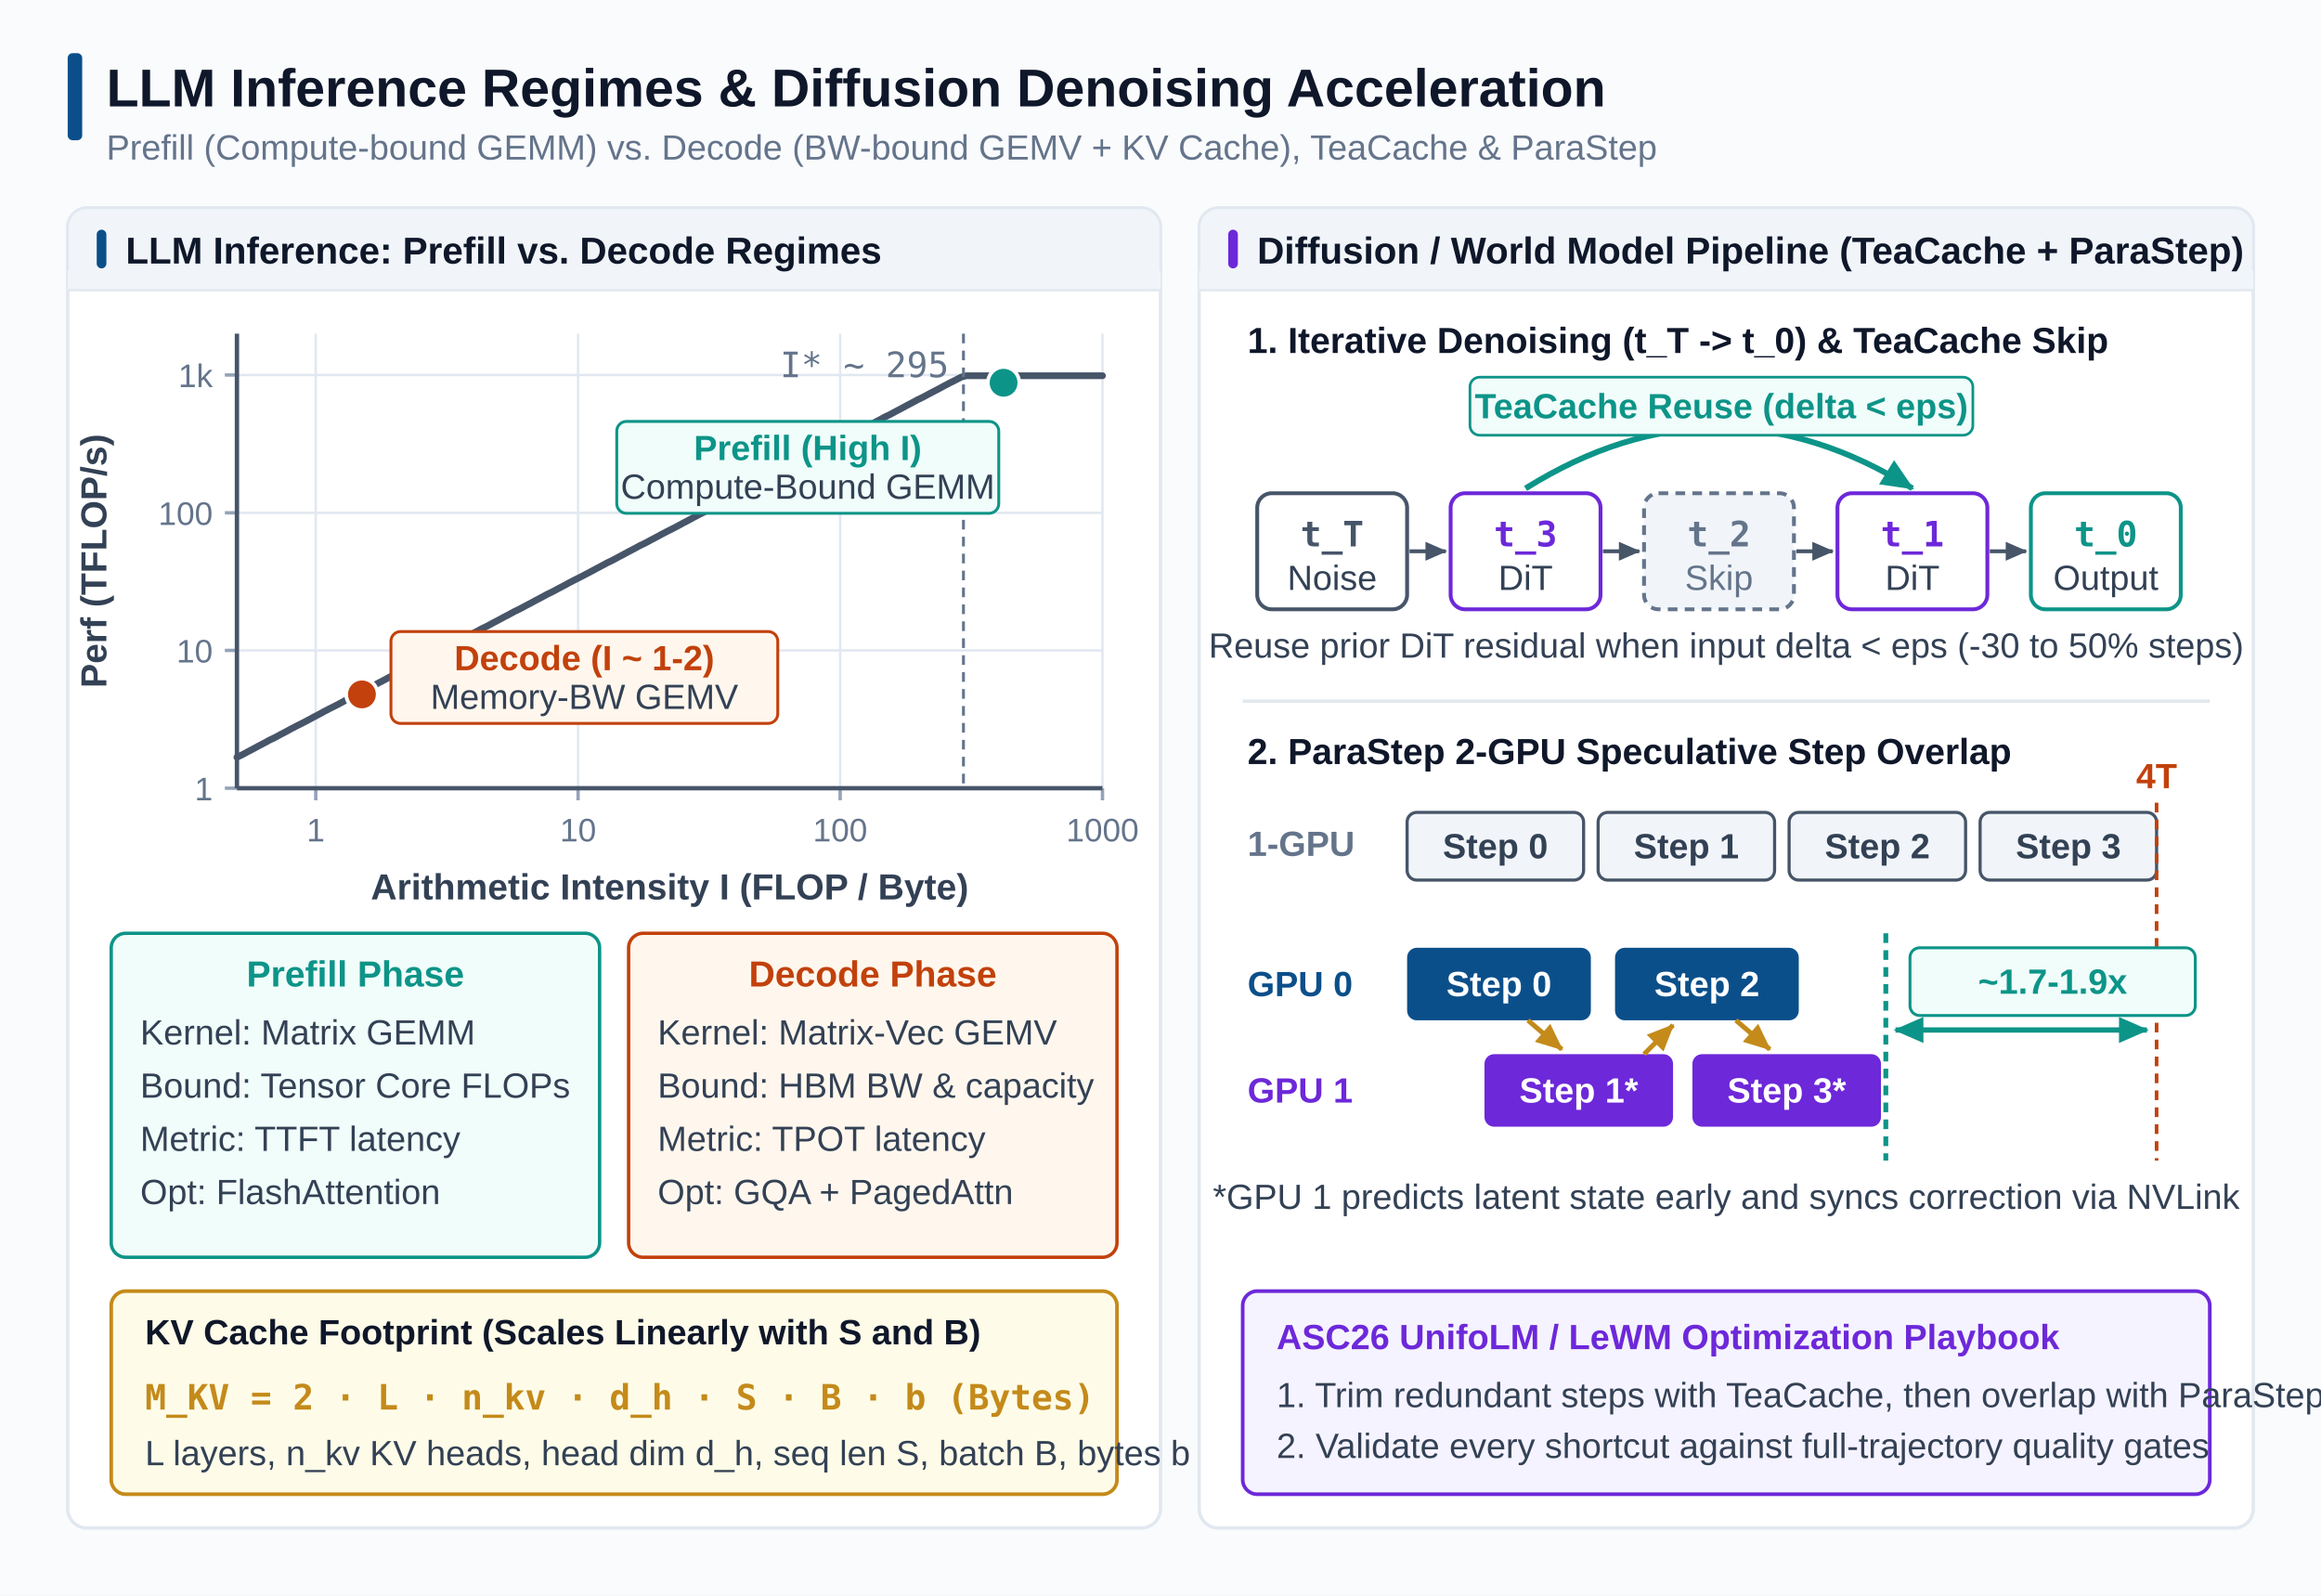
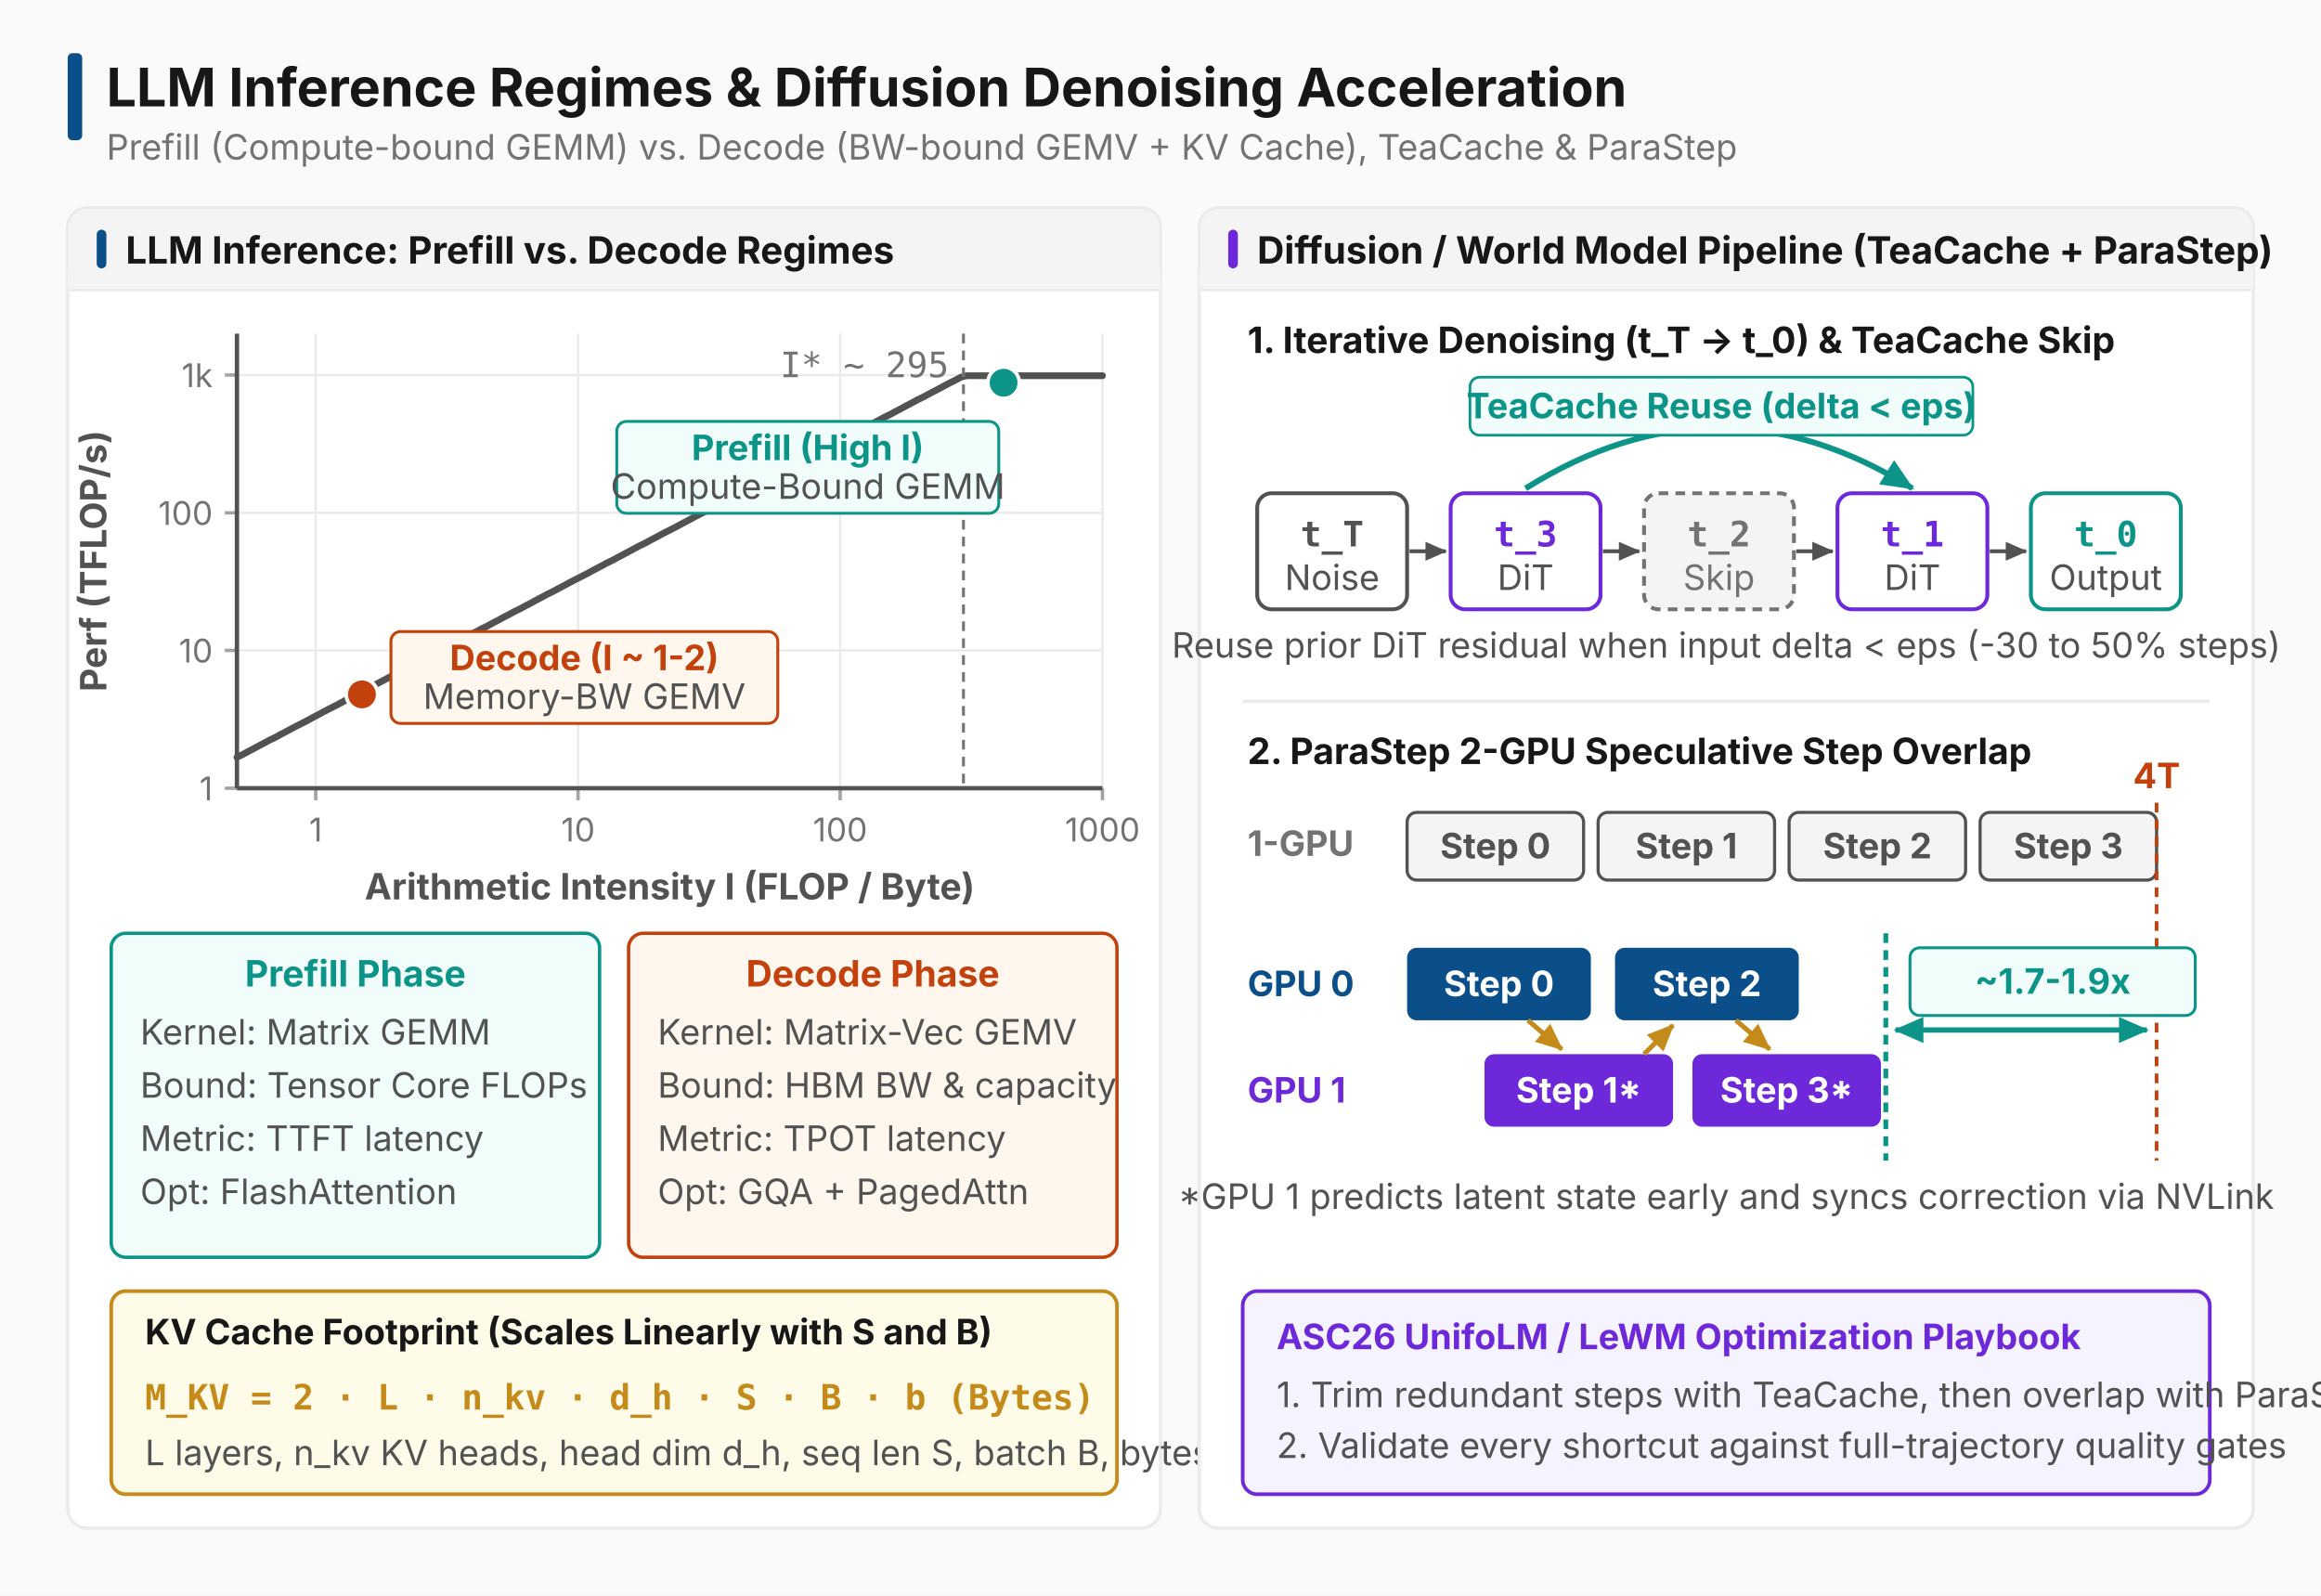
<svg xmlns="http://www.w3.org/2000/svg" width="960" height="660" viewBox="0 0 960 660">
  <defs>
    <marker id="arr" viewBox="0 0 10 10" refX="8.5" refY="5" markerWidth="7" markerHeight="7" orient="auto-start-reverse">
-       <path d="M 1 1.5 L 9 5 L 1 8.5 z" fill="#475569" />
+       <path d="M 1 1.5 L 9 5 L 1 8.5 z" fill="#525252" />
    </marker>
    <marker id="arr_blue" viewBox="0 0 10 10" refX="8.5" refY="5" markerWidth="7" markerHeight="7" orient="auto-start-reverse">
      <path d="M 1 1.5 L 9 5 L 1 8.5 z" fill="#0B4F8A" />
    </marker>
    <marker id="arr_teal" viewBox="0 0 10 10" refX="8.5" refY="5" markerWidth="7" markerHeight="7" orient="auto-start-reverse">
      <path d="M 1 1.5 L 9 5 L 1 8.5 z" fill="#0D9488" />
    </marker>
    <marker id="arr_coral" viewBox="0 0 10 10" refX="8.5" refY="5" markerWidth="7" markerHeight="7" orient="auto-start-reverse">
      <path d="M 1 1.5 L 9 5 L 1 8.5 z" fill="#C2410C" />
    </marker>
    <marker id="arr_gold" viewBox="0 0 10 10" refX="8.5" refY="5" markerWidth="7" markerHeight="7" orient="auto-start-reverse">
      <path d="M 1 1.5 L 9 5 L 1 8.5 z" fill="#C48A1A" />
    </marker>
    <marker id="arr_violet" viewBox="0 0 10 10" refX="8.5" refY="5" markerWidth="7" markerHeight="7" orient="auto-start-reverse">
      <path d="M 1 1.5 L 9 5 L 1 8.5 z" fill="#6D28D9" />
    </marker>
    <marker id="arr_muted" viewBox="0 0 10 10" refX="8.5" refY="5" markerWidth="7" markerHeight="7" orient="auto-start-reverse">
-       <path d="M 1 1.5 L 9 5 L 1 8.5 z" fill="#64748B" />
+       <path d="M 1 1.5 L 9 5 L 1 8.5 z" fill="#737373" />
    </marker>
  </defs>
-   <rect width="960" height="660" fill="#FAFBFD" />
+   <rect width="960" height="660" fill="#FAFAFA" />
  <rect x="28.0" y="22.0" width="6.0" height="36.0" rx="2.0" fill="#0B4F8A" stroke="none" stroke-width="1.5" />
-   <text x="44.0" y="44.0" font-family="Helvetica Neue, Arial, sans-serif" font-size="22" font-weight="bold" fill="#0F172A" text-anchor="start">LLM Inference Regimes &amp; Diffusion Denoising Acceleration</text>
-   <text x="44.0" y="66.0" font-family="Helvetica Neue, Arial, sans-serif" font-size="14.5" font-weight="normal" fill="#64748B" text-anchor="start">Prefill (Compute-bound GEMM) vs. Decode (BW-bound GEMV + KV Cache), TeaCache &amp; ParaStep</text>
-   <rect x="28.0" y="86.0" width="452.0" height="546.0" rx="8.0" fill="#FFFFFF" stroke="#E2E8F0" stroke-width="1.4" />
-   <rect x="28.0" y="86.0" width="452.0" height="34.0" rx="8.0" fill="#F1F5F9" stroke="#E2E8F0" stroke-width="1.0" />
-   <rect x="28.0" y="112.0" width="452.0" height="8.0" rx="0.0" fill="#F1F5F9" stroke="none" stroke-width="1.5" />
-   <line x1="28.0" y1="120.0" x2="480.0" y2="120.0" stroke="#E2E8F0" stroke-width="1.0" />
+   <text x="44.0" y="44.0" font-family="Inter, Helvetica Neue, Arial, sans-serif" font-size="22" font-weight="bold" fill="#171717" text-anchor="start">LLM Inference Regimes &amp; Diffusion Denoising Acceleration</text>
+   <text x="44.0" y="66.0" font-family="Inter, Helvetica Neue, Arial, sans-serif" font-size="14.5" font-weight="normal" fill="#737373" text-anchor="start">Prefill (Compute-bound GEMM) vs. Decode (BW-bound GEMV + KV Cache), TeaCache &amp; ParaStep</text>
+   <rect x="28.0" y="86.0" width="452.0" height="546.0" rx="8.0" fill="#FFFFFF" stroke="#EBEBEB" stroke-width="1.4" />
+   <rect x="28.0" y="86.0" width="452.0" height="34.0" rx="8.0" fill="#F4F4F5" stroke="#EBEBEB" stroke-width="1.0" />
+   <rect x="28.0" y="112.0" width="452.0" height="8.0" rx="0.0" fill="#F4F4F5" stroke="none" stroke-width="1.5" />
+   <line x1="28.0" y1="120.0" x2="480.0" y2="120.0" stroke="#EBEBEB" stroke-width="1.0" />
  <rect x="40.0" y="95.0" width="4.0" height="16.0" rx="2.0" fill="#0B4F8A" stroke="none" stroke-width="1.5" />
-   <text x="52.0" y="109.0" font-family="Helvetica Neue, Arial, sans-serif" font-size="15.5" font-weight="bold" fill="#0F172A" text-anchor="start">LLM Inference: Prefill vs. Decode Regimes</text>
+   <text x="52.0" y="109.0" font-family="Inter, Helvetica Neue, Arial, sans-serif" font-size="15.5" font-weight="bold" fill="#171717" text-anchor="start">LLM Inference: Prefill vs. Decode Regimes</text>
  <rect x="98.0" y="138.0" width="358.0" height="188.0" rx="0.0" fill="#FFFFFF" stroke="none" stroke-width="1.5" />
-   <line x1="130.6" y1="138.0" x2="130.6" y2="326.0" stroke="#E2E8F0" stroke-width="1.0" />
-   <line x1="130.6" y1="326.0" x2="130.6" y2="331.0" stroke="#94A3B8" stroke-width="1.4" />
-   <text x="130.6" y="348.0" font-family="Helvetica Neue, Arial, sans-serif" font-size="13.5" font-weight="normal" fill="#64748B" text-anchor="middle">1</text>
-   <line x1="239.1" y1="138.0" x2="239.1" y2="326.0" stroke="#E2E8F0" stroke-width="1.0" />
-   <line x1="239.1" y1="326.0" x2="239.1" y2="331.0" stroke="#94A3B8" stroke-width="1.4" />
-   <text x="239.1" y="348.0" font-family="Helvetica Neue, Arial, sans-serif" font-size="13.5" font-weight="normal" fill="#64748B" text-anchor="middle">10</text>
-   <line x1="347.5" y1="138.0" x2="347.5" y2="326.0" stroke="#E2E8F0" stroke-width="1.0" />
-   <line x1="347.5" y1="326.0" x2="347.5" y2="331.0" stroke="#94A3B8" stroke-width="1.4" />
-   <text x="347.5" y="348.0" font-family="Helvetica Neue, Arial, sans-serif" font-size="13.5" font-weight="normal" fill="#64748B" text-anchor="middle">100</text>
-   <line x1="456.0" y1="138.0" x2="456.0" y2="326.0" stroke="#E2E8F0" stroke-width="1.0" />
-   <line x1="456.0" y1="326.0" x2="456.0" y2="331.0" stroke="#94A3B8" stroke-width="1.4" />
-   <text x="456.0" y="348.0" font-family="Helvetica Neue, Arial, sans-serif" font-size="13.5" font-weight="normal" fill="#64748B" text-anchor="middle">1000</text>
-   <line x1="98.0" y1="326.0" x2="456.0" y2="326.0" stroke="#E2E8F0" stroke-width="1.0" />
-   <line x1="93.0" y1="326.0" x2="98.0" y2="326.0" stroke="#94A3B8" stroke-width="1.4" />
-   <text x="88.0" y="331.0" font-family="Helvetica Neue, Arial, sans-serif" font-size="13.5" font-weight="normal" fill="#64748B" text-anchor="end">1</text>
-   <line x1="98.0" y1="269.0" x2="456.0" y2="269.0" stroke="#E2E8F0" stroke-width="1.0" />
-   <line x1="93.0" y1="269.0" x2="98.0" y2="269.0" stroke="#94A3B8" stroke-width="1.4" />
-   <text x="88.0" y="274.0" font-family="Helvetica Neue, Arial, sans-serif" font-size="13.5" font-weight="normal" fill="#64748B" text-anchor="end">10</text>
-   <line x1="98.0" y1="212.1" x2="456.0" y2="212.1" stroke="#E2E8F0" stroke-width="1.0" />
-   <line x1="93.0" y1="212.1" x2="98.0" y2="212.1" stroke="#94A3B8" stroke-width="1.4" />
-   <text x="88.0" y="217.1" font-family="Helvetica Neue, Arial, sans-serif" font-size="13.5" font-weight="normal" fill="#64748B" text-anchor="end">100</text>
-   <line x1="98.0" y1="155.1" x2="456.0" y2="155.1" stroke="#E2E8F0" stroke-width="1.0" />
-   <line x1="93.0" y1="155.1" x2="98.0" y2="155.1" stroke="#94A3B8" stroke-width="1.4" />
-   <text x="88.0" y="160.1" font-family="Helvetica Neue, Arial, sans-serif" font-size="13.5" font-weight="normal" fill="#64748B" text-anchor="end">1k</text>
-   <line x1="98.0" y1="326.0" x2="456.0" y2="326.0" stroke="#475569" stroke-width="1.8" />
-   <line x1="98.0" y1="138.0" x2="98.0" y2="326.0" stroke="#475569" stroke-width="1.8" />
-   <text x="277.0" y="372.0" font-family="Helvetica Neue, Arial, sans-serif" font-size="15" font-weight="bold" fill="#334155" text-anchor="middle">Arithmetic Intensity I (FLOP / Byte)</text>
-   <text x="44.0" y="232.0" font-family="Helvetica Neue, Arial, sans-serif" font-size="15" font-weight="bold" fill="#334155" text-anchor="middle" transform="rotate(-90.0 44.0 232.0)">Perf (TFLOP/s)</text>
-   <polyline points="98.0,313.2 100.3,312.1 102.5,310.9 104.8,309.7 107.0,308.5 109.3,307.3 111.5,306.1 113.8,305.0 116.0,303.8 118.3,302.6 120.5,301.4 122.8,300.2 125.0,299.1 127.3,297.9 129.5,296.7 131.8,295.5 134.0,294.3 136.3,293.1 138.5,292.0 140.8,290.8 143.0,289.6 145.3,288.4 147.5,287.2 149.8,286.0 152.0,284.9 154.3,283.7 156.5,282.5 158.8,281.3 161.0,280.1 163.3,279.0 165.5,277.8 167.8,276.6 170.1,275.4 172.3,274.2 174.6,273.0 176.8,271.9 179.1,270.7 181.3,269.5 183.6,268.3 185.8,267.1 188.1,265.9 190.3,264.8 192.6,263.6 194.8,262.4 197.1,261.2 199.3,260.0 201.6,258.9 203.8,257.7 206.1,256.5 208.3,255.3 210.6,254.1 212.8,252.9 215.1,251.8 217.3,250.6 219.6,249.4 221.8,248.2 224.1,247.0 226.3,245.8 228.6,244.7 230.8,243.5 233.1,242.3 235.3,241.1 237.6,239.9 239.8,238.8 242.1,237.6 244.4,236.4 246.6,235.2 248.9,234.0 251.1,232.8 253.4,231.7 255.6,230.5 257.9,229.3 260.1,228.1 262.4,226.9 264.6,225.7 266.9,224.6 269.1,223.4 271.4,222.2 273.6,221.0 275.9,219.8 278.1,218.7 280.4,217.5 282.6,216.3 284.9,215.1 287.1,213.9 289.4,212.7 291.6,211.6 293.9,210.4 296.1,209.2 298.4,208.0 300.6,206.8 302.9,205.6 305.1,204.5 307.4,203.3 309.6,202.1 311.9,200.9 314.2,199.7 316.4,198.6 318.7,197.4 320.9,196.2 323.2,195.0 325.4,193.8 327.7,192.6 329.9,191.5 332.2,190.3 334.4,189.1 336.7,187.9 338.9,186.7 341.2,185.5 343.4,184.4 345.7,183.2 347.9,182.0 350.2,180.8 352.4,179.6 354.7,178.4 356.9,177.3 359.2,176.1 361.4,174.9 363.7,173.7 365.9,172.5 368.2,171.4 370.4,170.2 372.7,169.0 374.9,167.8 377.2,166.6 379.4,165.4 381.7,164.3 383.9,163.1 386.2,161.9 388.5,160.7 390.7,159.5 393.0,158.3 395.2,157.2 397.5,156.0 399.7,155.4 402.0,155.4 404.2,155.4 406.5,155.4 408.7,155.4 411.0,155.4 413.2,155.4 415.5,155.4 417.7,155.4 420.0,155.4 422.2,155.4 424.5,155.4 426.7,155.4 429.0,155.4 431.2,155.4 433.5,155.4 435.7,155.4 438.0,155.4 440.2,155.4 442.5,155.4 444.7,155.4 447.0,155.4 449.2,155.4 451.5,155.4 453.7,155.4 456.0,155.4" fill="none" stroke="#475569" stroke-width="2.8" stroke-linejoin="round" stroke-linecap="round" />
-   <line x1="398.5" y1="138.0" x2="398.5" y2="326.0" stroke="#64748B" stroke-width="1.2" stroke-dasharray="4,3" />
-   <text x="392.5" y="156.0" font-family="Menlo, DejaVu Sans Mono, monospace" font-size="14.5" font-weight="normal" fill="#64748B" text-anchor="end">I* ~ 295</text>
+   <line x1="130.6" y1="138.0" x2="130.6" y2="326.0" stroke="#EBEBEB" stroke-width="1.0" />
+   <line x1="130.6" y1="326.0" x2="130.6" y2="331.0" stroke="#A3A3A3" stroke-width="1.4" />
+   <text x="130.6" y="348.0" font-family="Inter, Helvetica Neue, Arial, sans-serif" font-size="13.5" font-weight="normal" fill="#737373" text-anchor="middle">1</text>
+   <line x1="239.1" y1="138.0" x2="239.1" y2="326.0" stroke="#EBEBEB" stroke-width="1.0" />
+   <line x1="239.1" y1="326.0" x2="239.1" y2="331.0" stroke="#A3A3A3" stroke-width="1.4" />
+   <text x="239.1" y="348.0" font-family="Inter, Helvetica Neue, Arial, sans-serif" font-size="13.5" font-weight="normal" fill="#737373" text-anchor="middle">10</text>
+   <line x1="347.5" y1="138.0" x2="347.5" y2="326.0" stroke="#EBEBEB" stroke-width="1.0" />
+   <line x1="347.5" y1="326.0" x2="347.5" y2="331.0" stroke="#A3A3A3" stroke-width="1.4" />
+   <text x="347.5" y="348.0" font-family="Inter, Helvetica Neue, Arial, sans-serif" font-size="13.5" font-weight="normal" fill="#737373" text-anchor="middle">100</text>
+   <line x1="456.0" y1="138.0" x2="456.0" y2="326.0" stroke="#EBEBEB" stroke-width="1.0" />
+   <line x1="456.0" y1="326.0" x2="456.0" y2="331.0" stroke="#A3A3A3" stroke-width="1.4" />
+   <text x="456.0" y="348.0" font-family="Inter, Helvetica Neue, Arial, sans-serif" font-size="13.5" font-weight="normal" fill="#737373" text-anchor="middle">1000</text>
+   <line x1="98.0" y1="326.0" x2="456.0" y2="326.0" stroke="#EBEBEB" stroke-width="1.0" />
+   <line x1="93.0" y1="326.0" x2="98.0" y2="326.0" stroke="#A3A3A3" stroke-width="1.4" />
+   <text x="88.0" y="331.0" font-family="Inter, Helvetica Neue, Arial, sans-serif" font-size="13.5" font-weight="normal" fill="#737373" text-anchor="end">1</text>
+   <line x1="98.0" y1="269.0" x2="456.0" y2="269.0" stroke="#EBEBEB" stroke-width="1.0" />
+   <line x1="93.0" y1="269.0" x2="98.0" y2="269.0" stroke="#A3A3A3" stroke-width="1.4" />
+   <text x="88.0" y="274.0" font-family="Inter, Helvetica Neue, Arial, sans-serif" font-size="13.5" font-weight="normal" fill="#737373" text-anchor="end">10</text>
+   <line x1="98.0" y1="212.1" x2="456.0" y2="212.1" stroke="#EBEBEB" stroke-width="1.0" />
+   <line x1="93.0" y1="212.1" x2="98.0" y2="212.1" stroke="#A3A3A3" stroke-width="1.4" />
+   <text x="88.0" y="217.1" font-family="Inter, Helvetica Neue, Arial, sans-serif" font-size="13.5" font-weight="normal" fill="#737373" text-anchor="end">100</text>
+   <line x1="98.0" y1="155.1" x2="456.0" y2="155.1" stroke="#EBEBEB" stroke-width="1.0" />
+   <line x1="93.0" y1="155.1" x2="98.0" y2="155.1" stroke="#A3A3A3" stroke-width="1.4" />
+   <text x="88.0" y="160.1" font-family="Inter, Helvetica Neue, Arial, sans-serif" font-size="13.5" font-weight="normal" fill="#737373" text-anchor="end">1k</text>
+   <line x1="98.0" y1="326.0" x2="456.0" y2="326.0" stroke="#525252" stroke-width="1.8" />
+   <line x1="98.0" y1="138.0" x2="98.0" y2="326.0" stroke="#525252" stroke-width="1.8" />
+   <text x="277.0" y="372.0" font-family="Inter, Helvetica Neue, Arial, sans-serif" font-size="15" font-weight="bold" fill="#525252" text-anchor="middle">Arithmetic Intensity I (FLOP / Byte)</text>
+   <text x="44.0" y="232.0" font-family="Inter, Helvetica Neue, Arial, sans-serif" font-size="15" font-weight="bold" fill="#525252" text-anchor="middle" transform="rotate(-90.0 44.0 232.0)">Perf (TFLOP/s)</text>
+   <polyline points="98.0,313.2 100.3,312.1 102.5,310.9 104.8,309.7 107.0,308.5 109.3,307.3 111.5,306.1 113.8,305.0 116.0,303.8 118.3,302.6 120.5,301.4 122.8,300.2 125.0,299.1 127.3,297.9 129.5,296.7 131.8,295.5 134.0,294.3 136.3,293.1 138.5,292.0 140.8,290.8 143.0,289.6 145.3,288.4 147.5,287.2 149.8,286.0 152.0,284.9 154.3,283.7 156.5,282.5 158.8,281.3 161.0,280.1 163.3,279.0 165.5,277.8 167.8,276.6 170.1,275.4 172.3,274.2 174.6,273.0 176.8,271.9 179.1,270.7 181.3,269.5 183.6,268.3 185.8,267.1 188.1,265.9 190.3,264.8 192.6,263.6 194.8,262.4 197.1,261.2 199.3,260.0 201.6,258.9 203.8,257.7 206.1,256.5 208.3,255.3 210.6,254.1 212.8,252.9 215.1,251.8 217.3,250.6 219.6,249.4 221.8,248.2 224.1,247.0 226.3,245.8 228.6,244.7 230.8,243.5 233.1,242.3 235.3,241.1 237.6,239.9 239.8,238.8 242.1,237.6 244.4,236.4 246.6,235.2 248.9,234.0 251.1,232.8 253.4,231.7 255.6,230.5 257.9,229.3 260.1,228.1 262.4,226.9 264.6,225.7 266.9,224.6 269.1,223.4 271.4,222.2 273.6,221.0 275.9,219.8 278.1,218.7 280.4,217.5 282.6,216.3 284.9,215.1 287.1,213.9 289.4,212.7 291.6,211.6 293.9,210.4 296.1,209.2 298.4,208.0 300.6,206.8 302.9,205.6 305.1,204.5 307.4,203.3 309.6,202.1 311.9,200.9 314.2,199.7 316.4,198.6 318.7,197.4 320.9,196.2 323.2,195.0 325.4,193.8 327.7,192.6 329.9,191.5 332.2,190.3 334.4,189.1 336.7,187.9 338.9,186.7 341.2,185.5 343.4,184.4 345.7,183.2 347.9,182.0 350.2,180.8 352.4,179.6 354.7,178.4 356.9,177.3 359.2,176.1 361.4,174.9 363.7,173.7 365.9,172.5 368.2,171.4 370.4,170.2 372.7,169.0 374.9,167.8 377.2,166.6 379.4,165.4 381.7,164.3 383.9,163.1 386.2,161.9 388.5,160.7 390.7,159.5 393.0,158.3 395.2,157.2 397.5,156.0 399.7,155.4 402.0,155.4 404.2,155.4 406.5,155.4 408.7,155.4 411.0,155.4 413.2,155.4 415.5,155.4 417.7,155.4 420.0,155.4 422.2,155.4 424.5,155.4 426.7,155.4 429.0,155.4 431.2,155.4 433.5,155.4 435.7,155.4 438.0,155.4 440.2,155.4 442.5,155.4 444.7,155.4 447.0,155.4 449.2,155.4 451.5,155.4 453.7,155.4 456.0,155.4" fill="none" stroke="#525252" stroke-width="2.8" stroke-linejoin="round" stroke-linecap="round" />
+   <line x1="398.5" y1="138.0" x2="398.5" y2="326.0" stroke="#737373" stroke-width="1.2" stroke-dasharray="4,3" />
+   <text x="392.5" y="156.0" font-family="SF Mono, Menlo, DejaVu Sans Mono, monospace" font-size="14.5" font-weight="normal" fill="#737373" text-anchor="end">I* ~ 295</text>
  <circle cx="149.7" cy="287.2" r="6.5" fill="#C2410C" stroke="#FFFFFF" stroke-width="1.5" />
  <rect x="161.7" y="261.2" width="160.0" height="38.0" rx="4.0" fill="#FFF7ED" stroke="#C2410C" stroke-width="1.2" />
-   <text x="241.7" y="277.2" font-family="Helvetica Neue, Arial, sans-serif" font-size="14.5" font-weight="bold" fill="#C2410C" text-anchor="middle">Decode (I ~ 1-2)</text>
-   <text x="241.7" y="293.2" font-family="Helvetica Neue, Arial, sans-serif" font-size="14.5" font-weight="normal" fill="#334155" text-anchor="middle">Memory-BW GEMV</text>
+   <text x="241.7" y="277.2" font-family="Inter, Helvetica Neue, Arial, sans-serif" font-size="14.5" font-weight="bold" fill="#C2410C" text-anchor="middle">Decode (I ~ 1-2)</text>
+   <text x="241.7" y="293.2" font-family="Inter, Helvetica Neue, Arial, sans-serif" font-size="14.5" font-weight="normal" fill="#525252" text-anchor="middle">Memory-BW GEMV</text>
  <circle cx="415.1" cy="158.3" r="6.5" fill="#0D9488" stroke="#FFFFFF" stroke-width="1.5" />
  <rect x="255.1" y="174.3" width="158.0" height="38.0" rx="4.0" fill="#F0FDFA" stroke="#0D9488" stroke-width="1.2" />
-   <text x="334.1" y="190.3" font-family="Helvetica Neue, Arial, sans-serif" font-size="14.5" font-weight="bold" fill="#0D9488" text-anchor="middle">Prefill (High I)</text>
-   <text x="334.1" y="206.3" font-family="Helvetica Neue, Arial, sans-serif" font-size="14.5" font-weight="normal" fill="#334155" text-anchor="middle">Compute-Bound GEMM</text>
+   <text x="334.1" y="190.3" font-family="Inter, Helvetica Neue, Arial, sans-serif" font-size="14.5" font-weight="bold" fill="#0D9488" text-anchor="middle">Prefill (High I)</text>
+   <text x="334.1" y="206.3" font-family="Inter, Helvetica Neue, Arial, sans-serif" font-size="14.5" font-weight="normal" fill="#525252" text-anchor="middle">Compute-Bound GEMM</text>
  <rect x="46.0" y="386.0" width="202.0" height="134.0" rx="6.0" fill="#F0FDFA" stroke="#0D9488" stroke-width="1.4" />
-   <text x="147.0" y="408.0" font-family="Helvetica Neue, Arial, sans-serif" font-size="15" font-weight="bold" fill="#0D9488" text-anchor="middle">Prefill Phase</text>
-   <text x="58.0" y="432.0" font-family="Helvetica Neue, Arial, sans-serif" font-size="14.5" font-weight="normal" fill="#334155" text-anchor="start">Kernel: Matrix GEMM</text>
-   <text x="58.0" y="454.0" font-family="Helvetica Neue, Arial, sans-serif" font-size="14.5" font-weight="normal" fill="#334155" text-anchor="start">Bound: Tensor Core FLOPs</text>
-   <text x="58.0" y="476.0" font-family="Helvetica Neue, Arial, sans-serif" font-size="14.5" font-weight="normal" fill="#334155" text-anchor="start">Metric: TTFT latency</text>
-   <text x="58.0" y="498.0" font-family="Helvetica Neue, Arial, sans-serif" font-size="14.5" font-weight="normal" fill="#334155" text-anchor="start">Opt: FlashAttention</text>
+   <text x="147.0" y="408.0" font-family="Inter, Helvetica Neue, Arial, sans-serif" font-size="15" font-weight="bold" fill="#0D9488" text-anchor="middle">Prefill Phase</text>
+   <text x="58.0" y="432.0" font-family="Inter, Helvetica Neue, Arial, sans-serif" font-size="14.5" font-weight="normal" fill="#525252" text-anchor="start">Kernel: Matrix GEMM</text>
+   <text x="58.0" y="454.0" font-family="Inter, Helvetica Neue, Arial, sans-serif" font-size="14.5" font-weight="normal" fill="#525252" text-anchor="start">Bound: Tensor Core FLOPs</text>
+   <text x="58.0" y="476.0" font-family="Inter, Helvetica Neue, Arial, sans-serif" font-size="14.5" font-weight="normal" fill="#525252" text-anchor="start">Metric: TTFT latency</text>
+   <text x="58.0" y="498.0" font-family="Inter, Helvetica Neue, Arial, sans-serif" font-size="14.5" font-weight="normal" fill="#525252" text-anchor="start">Opt: FlashAttention</text>
  <rect x="260.0" y="386.0" width="202.0" height="134.0" rx="6.0" fill="#FFF7ED" stroke="#C2410C" stroke-width="1.4" />
-   <text x="361.0" y="408.0" font-family="Helvetica Neue, Arial, sans-serif" font-size="15" font-weight="bold" fill="#C2410C" text-anchor="middle">Decode Phase</text>
-   <text x="272.0" y="432.0" font-family="Helvetica Neue, Arial, sans-serif" font-size="14.5" font-weight="normal" fill="#334155" text-anchor="start">Kernel: Matrix-Vec GEMV</text>
-   <text x="272.0" y="454.0" font-family="Helvetica Neue, Arial, sans-serif" font-size="14.5" font-weight="normal" fill="#334155" text-anchor="start">Bound: HBM BW &amp; capacity</text>
-   <text x="272.0" y="476.0" font-family="Helvetica Neue, Arial, sans-serif" font-size="14.5" font-weight="normal" fill="#334155" text-anchor="start">Metric: TPOT latency</text>
-   <text x="272.0" y="498.0" font-family="Helvetica Neue, Arial, sans-serif" font-size="14.5" font-weight="normal" fill="#334155" text-anchor="start">Opt: GQA + PagedAttn</text>
+   <text x="361.0" y="408.0" font-family="Inter, Helvetica Neue, Arial, sans-serif" font-size="15" font-weight="bold" fill="#C2410C" text-anchor="middle">Decode Phase</text>
+   <text x="272.0" y="432.0" font-family="Inter, Helvetica Neue, Arial, sans-serif" font-size="14.5" font-weight="normal" fill="#525252" text-anchor="start">Kernel: Matrix-Vec GEMV</text>
+   <text x="272.0" y="454.0" font-family="Inter, Helvetica Neue, Arial, sans-serif" font-size="14.5" font-weight="normal" fill="#525252" text-anchor="start">Bound: HBM BW &amp; capacity</text>
+   <text x="272.0" y="476.0" font-family="Inter, Helvetica Neue, Arial, sans-serif" font-size="14.5" font-weight="normal" fill="#525252" text-anchor="start">Metric: TPOT latency</text>
+   <text x="272.0" y="498.0" font-family="Inter, Helvetica Neue, Arial, sans-serif" font-size="14.5" font-weight="normal" fill="#525252" text-anchor="start">Opt: GQA + PagedAttn</text>
  <rect x="46.0" y="534.0" width="416.0" height="84.0" rx="6.0" fill="#FEFCE8" stroke="#C48A1A" stroke-width="1.5" />
-   <text x="60.0" y="556.0" font-family="Helvetica Neue, Arial, sans-serif" font-size="14.5" font-weight="bold" fill="#0F172A" text-anchor="start">KV Cache Footprint (Scales Linearly with S and B)</text>
-   <text x="60.0" y="583.0" font-family="Menlo, DejaVu Sans Mono, monospace" font-size="14.5" font-weight="bold" fill="#C48A1A" text-anchor="start">M_KV = 2 · L · n_kv · d_h · S · B · b   (Bytes)</text>
-   <text x="60.0" y="606.0" font-family="Helvetica Neue, Arial, sans-serif" font-size="14.5" font-weight="normal" fill="#334155" text-anchor="start">L layers, n_kv KV heads, head dim d_h, seq len S, batch B, bytes b</text>
-   <rect x="496.0" y="86.0" width="436.0" height="546.0" rx="8.0" fill="#FFFFFF" stroke="#E2E8F0" stroke-width="1.4" />
-   <rect x="496.0" y="86.0" width="436.0" height="34.0" rx="8.0" fill="#F1F5F9" stroke="#E2E8F0" stroke-width="1.0" />
-   <rect x="496.0" y="112.0" width="436.0" height="8.0" rx="0.0" fill="#F1F5F9" stroke="none" stroke-width="1.5" />
-   <line x1="496.0" y1="120.0" x2="932.0" y2="120.0" stroke="#E2E8F0" stroke-width="1.0" />
+   <text x="60.0" y="556.0" font-family="Inter, Helvetica Neue, Arial, sans-serif" font-size="14.5" font-weight="bold" fill="#171717" text-anchor="start">KV Cache Footprint (Scales Linearly with S and B)</text>
+   <text x="60.0" y="583.0" font-family="SF Mono, Menlo, DejaVu Sans Mono, monospace" font-size="14.5" font-weight="bold" fill="#C48A1A" text-anchor="start">M_KV = 2 · L · n_kv · d_h · S · B · b   (Bytes)</text>
+   <text x="60.0" y="606.0" font-family="Inter, Helvetica Neue, Arial, sans-serif" font-size="14.5" font-weight="normal" fill="#525252" text-anchor="start">L layers, n_kv KV heads, head dim d_h, seq len S, batch B, bytes b</text>
+   <rect x="496.0" y="86.0" width="436.0" height="546.0" rx="8.0" fill="#FFFFFF" stroke="#EBEBEB" stroke-width="1.4" />
+   <rect x="496.0" y="86.0" width="436.0" height="34.0" rx="8.0" fill="#F4F4F5" stroke="#EBEBEB" stroke-width="1.0" />
+   <rect x="496.0" y="112.0" width="436.0" height="8.0" rx="0.0" fill="#F4F4F5" stroke="none" stroke-width="1.5" />
+   <line x1="496.0" y1="120.0" x2="932.0" y2="120.0" stroke="#EBEBEB" stroke-width="1.0" />
  <rect x="508.0" y="95.0" width="4.0" height="16.0" rx="2.0" fill="#6D28D9" stroke="none" stroke-width="1.5" />
-   <text x="520.0" y="109.0" font-family="Helvetica Neue, Arial, sans-serif" font-size="15.5" font-weight="bold" fill="#0F172A" text-anchor="start">Diffusion / World Model Pipeline (TeaCache + ParaStep)</text>
-   <text x="516.0" y="146.0" font-family="Helvetica Neue, Arial, sans-serif" font-size="15" font-weight="bold" fill="#0F172A" text-anchor="start">1. Iterative Denoising (t_T -&gt; t_0) &amp; TeaCache Skip</text>
-   <rect x="520.0" y="204.0" width="62.0" height="48.0" rx="6.0" fill="#FFFFFF" stroke="#475569" stroke-width="1.6" />
-   <text x="551.0" y="226.0" font-family="Menlo, DejaVu Sans Mono, monospace" font-size="14.5" font-weight="bold" fill="#475569" text-anchor="middle">t_T</text>
-   <text x="551.0" y="244.0" font-family="Helvetica Neue, Arial, sans-serif" font-size="14.5" font-weight="normal" fill="#334155" text-anchor="middle">Noise</text>
-   <line x1="583.0" y1="228.0" x2="598.0" y2="228.0" stroke="#475569" stroke-width="1.6" marker-end="url(#arr)" />
+   <text x="520.0" y="109.0" font-family="Inter, Helvetica Neue, Arial, sans-serif" font-size="15.5" font-weight="bold" fill="#171717" text-anchor="start">Diffusion / World Model Pipeline (TeaCache + ParaStep)</text>
+   <text x="516.0" y="146.0" font-family="Inter, Helvetica Neue, Arial, sans-serif" font-size="15" font-weight="bold" fill="#171717" text-anchor="start">1. Iterative Denoising (t_T -&gt; t_0) &amp; TeaCache Skip</text>
+   <rect x="520.0" y="204.0" width="62.0" height="48.0" rx="6.0" fill="#FFFFFF" stroke="#525252" stroke-width="1.6" />
+   <text x="551.0" y="226.0" font-family="SF Mono, Menlo, DejaVu Sans Mono, monospace" font-size="14.5" font-weight="bold" fill="#525252" text-anchor="middle">t_T</text>
+   <text x="551.0" y="244.0" font-family="Inter, Helvetica Neue, Arial, sans-serif" font-size="14.5" font-weight="normal" fill="#525252" text-anchor="middle">Noise</text>
+   <line x1="583.0" y1="228.0" x2="598.0" y2="228.0" stroke="#525252" stroke-width="1.6" marker-end="url(#arr)" />
  <rect x="600.0" y="204.0" width="62.0" height="48.0" rx="6.0" fill="#FFFFFF" stroke="#6D28D9" stroke-width="1.6" />
-   <text x="631.0" y="226.0" font-family="Menlo, DejaVu Sans Mono, monospace" font-size="14.5" font-weight="bold" fill="#6D28D9" text-anchor="middle">t_3</text>
-   <text x="631.0" y="244.0" font-family="Helvetica Neue, Arial, sans-serif" font-size="14.5" font-weight="normal" fill="#334155" text-anchor="middle">DiT</text>
-   <line x1="663.0" y1="228.0" x2="678.0" y2="228.0" stroke="#475569" stroke-width="1.6" marker-end="url(#arr)" />
-   <rect x="680.0" y="204.0" width="62.0" height="48.0" rx="6.0" fill="#F1F5F9" stroke="#64748B" stroke-width="1.6" stroke-dasharray="4,3" />
-   <text x="711.0" y="226.0" font-family="Menlo, DejaVu Sans Mono, monospace" font-size="14.5" font-weight="bold" fill="#64748B" text-anchor="middle">t_2</text>
-   <text x="711.0" y="244.0" font-family="Helvetica Neue, Arial, sans-serif" font-size="14.5" font-weight="normal" fill="#64748B" text-anchor="middle">Skip</text>
-   <line x1="743.0" y1="228.0" x2="758.0" y2="228.0" stroke="#475569" stroke-width="1.6" marker-end="url(#arr)" />
+   <text x="631.0" y="226.0" font-family="SF Mono, Menlo, DejaVu Sans Mono, monospace" font-size="14.5" font-weight="bold" fill="#6D28D9" text-anchor="middle">t_3</text>
+   <text x="631.0" y="244.0" font-family="Inter, Helvetica Neue, Arial, sans-serif" font-size="14.5" font-weight="normal" fill="#525252" text-anchor="middle">DiT</text>
+   <line x1="663.0" y1="228.0" x2="678.0" y2="228.0" stroke="#525252" stroke-width="1.6" marker-end="url(#arr)" />
+   <rect x="680.0" y="204.0" width="62.0" height="48.0" rx="6.0" fill="#F4F4F5" stroke="#737373" stroke-width="1.6" stroke-dasharray="4,3" />
+   <text x="711.0" y="226.0" font-family="SF Mono, Menlo, DejaVu Sans Mono, monospace" font-size="14.5" font-weight="bold" fill="#737373" text-anchor="middle">t_2</text>
+   <text x="711.0" y="244.0" font-family="Inter, Helvetica Neue, Arial, sans-serif" font-size="14.5" font-weight="normal" fill="#737373" text-anchor="middle">Skip</text>
+   <line x1="743.0" y1="228.0" x2="758.0" y2="228.0" stroke="#525252" stroke-width="1.6" marker-end="url(#arr)" />
  <rect x="760.0" y="204.0" width="62.0" height="48.0" rx="6.0" fill="#FFFFFF" stroke="#6D28D9" stroke-width="1.6" />
-   <text x="791.0" y="226.0" font-family="Menlo, DejaVu Sans Mono, monospace" font-size="14.5" font-weight="bold" fill="#6D28D9" text-anchor="middle">t_1</text>
-   <text x="791.0" y="244.0" font-family="Helvetica Neue, Arial, sans-serif" font-size="14.5" font-weight="normal" fill="#334155" text-anchor="middle">DiT</text>
-   <line x1="823.0" y1="228.0" x2="838.0" y2="228.0" stroke="#475569" stroke-width="1.6" marker-end="url(#arr)" />
+   <text x="791.0" y="226.0" font-family="SF Mono, Menlo, DejaVu Sans Mono, monospace" font-size="14.5" font-weight="bold" fill="#6D28D9" text-anchor="middle">t_1</text>
+   <text x="791.0" y="244.0" font-family="Inter, Helvetica Neue, Arial, sans-serif" font-size="14.5" font-weight="normal" fill="#525252" text-anchor="middle">DiT</text>
+   <line x1="823.0" y1="228.0" x2="838.0" y2="228.0" stroke="#525252" stroke-width="1.6" marker-end="url(#arr)" />
  <rect x="840.0" y="204.0" width="62.0" height="48.0" rx="6.0" fill="#FFFFFF" stroke="#0D9488" stroke-width="1.6" />
-   <text x="871.0" y="226.0" font-family="Menlo, DejaVu Sans Mono, monospace" font-size="14.5" font-weight="bold" fill="#0D9488" text-anchor="middle">t_0</text>
-   <text x="871.0" y="244.0" font-family="Helvetica Neue, Arial, sans-serif" font-size="14.5" font-weight="normal" fill="#334155" text-anchor="middle">Output</text>
+   <text x="871.0" y="226.0" font-family="SF Mono, Menlo, DejaVu Sans Mono, monospace" font-size="14.5" font-weight="bold" fill="#0D9488" text-anchor="middle">t_0</text>
+   <text x="871.0" y="244.0" font-family="Inter, Helvetica Neue, Arial, sans-serif" font-size="14.5" font-weight="normal" fill="#525252" text-anchor="middle">Output</text>
  <path d="M 631.0 202 Q 711.0 152 791.0 202" fill="none" stroke="#0D9488" stroke-width="2.4" marker-end="url(#arr_teal)" />
  <rect x="608.0" y="156.0" width="208.0" height="24.0" rx="4.0" fill="#F0FDFA" stroke="#0D9488" stroke-width="1.1" />
-   <text x="712.0" y="173.0" font-family="Helvetica Neue, Arial, sans-serif" font-size="14.5" font-weight="bold" fill="#0D9488" text-anchor="middle">TeaCache Reuse (delta &lt; eps)</text>
-   <text x="714.0" y="272.0" font-family="Helvetica Neue, Arial, sans-serif" font-size="14.5" font-weight="normal" fill="#334155" text-anchor="middle">Reuse prior DiT residual when input delta &lt; eps (-30 to 50% steps)</text>
-   <line x1="514.0" y1="290.0" x2="914.0" y2="290.0" stroke="#E2E8F0" stroke-width="1.4" />
-   <text x="516.0" y="316.0" font-family="Helvetica Neue, Arial, sans-serif" font-size="15" font-weight="bold" fill="#0F172A" text-anchor="start">2. ParaStep 2-GPU Speculative Step Overlap</text>
-   <text x="516.0" y="354.0" font-family="Helvetica Neue, Arial, sans-serif" font-size="14.5" font-weight="bold" fill="#64748B" text-anchor="start">1-GPU</text>
-   <rect x="582.0" y="336.0" width="73.0" height="28.0" rx="4.0" fill="#F1F5F9" stroke="#475569" stroke-width="1.3" />
-   <text x="618.5" y="355.0" font-family="Helvetica Neue, Arial, sans-serif" font-size="14.5" font-weight="bold" fill="#334155" text-anchor="middle">Step 0</text>
-   <rect x="661.0" y="336.0" width="73.0" height="28.0" rx="4.0" fill="#F1F5F9" stroke="#475569" stroke-width="1.3" />
-   <text x="697.5" y="355.0" font-family="Helvetica Neue, Arial, sans-serif" font-size="14.5" font-weight="bold" fill="#334155" text-anchor="middle">Step 1</text>
-   <rect x="740.0" y="336.0" width="73.0" height="28.0" rx="4.0" fill="#F1F5F9" stroke="#475569" stroke-width="1.3" />
-   <text x="776.5" y="355.0" font-family="Helvetica Neue, Arial, sans-serif" font-size="14.5" font-weight="bold" fill="#334155" text-anchor="middle">Step 2</text>
-   <rect x="819.0" y="336.0" width="73.0" height="28.0" rx="4.0" fill="#F1F5F9" stroke="#475569" stroke-width="1.3" />
-   <text x="855.5" y="355.0" font-family="Helvetica Neue, Arial, sans-serif" font-size="14.5" font-weight="bold" fill="#334155" text-anchor="middle">Step 3</text>
+   <text x="712.0" y="173.0" font-family="Inter, Helvetica Neue, Arial, sans-serif" font-size="14.5" font-weight="bold" fill="#0D9488" text-anchor="middle">TeaCache Reuse (delta &lt; eps)</text>
+   <text x="714.0" y="272.0" font-family="Inter, Helvetica Neue, Arial, sans-serif" font-size="14.5" font-weight="normal" fill="#525252" text-anchor="middle">Reuse prior DiT residual when input delta &lt; eps (-30 to 50% steps)</text>
+   <line x1="514.0" y1="290.0" x2="914.0" y2="290.0" stroke="#EBEBEB" stroke-width="1.4" />
+   <text x="516.0" y="316.0" font-family="Inter, Helvetica Neue, Arial, sans-serif" font-size="15" font-weight="bold" fill="#171717" text-anchor="start">2. ParaStep 2-GPU Speculative Step Overlap</text>
+   <text x="516.0" y="354.0" font-family="Inter, Helvetica Neue, Arial, sans-serif" font-size="14.5" font-weight="bold" fill="#737373" text-anchor="start">1-GPU</text>
+   <rect x="582.0" y="336.0" width="73.0" height="28.0" rx="4.0" fill="#F4F4F5" stroke="#525252" stroke-width="1.3" />
+   <text x="618.5" y="355.0" font-family="Inter, Helvetica Neue, Arial, sans-serif" font-size="14.5" font-weight="bold" fill="#525252" text-anchor="middle">Step 0</text>
+   <rect x="661.0" y="336.0" width="73.0" height="28.0" rx="4.0" fill="#F4F4F5" stroke="#525252" stroke-width="1.3" />
+   <text x="697.5" y="355.0" font-family="Inter, Helvetica Neue, Arial, sans-serif" font-size="14.5" font-weight="bold" fill="#525252" text-anchor="middle">Step 1</text>
+   <rect x="740.0" y="336.0" width="73.0" height="28.0" rx="4.0" fill="#F4F4F5" stroke="#525252" stroke-width="1.3" />
+   <text x="776.5" y="355.0" font-family="Inter, Helvetica Neue, Arial, sans-serif" font-size="14.5" font-weight="bold" fill="#525252" text-anchor="middle">Step 2</text>
+   <rect x="819.0" y="336.0" width="73.0" height="28.0" rx="4.0" fill="#F4F4F5" stroke="#525252" stroke-width="1.3" />
+   <text x="855.5" y="355.0" font-family="Inter, Helvetica Neue, Arial, sans-serif" font-size="14.5" font-weight="bold" fill="#525252" text-anchor="middle">Step 3</text>
  <line x1="892.0" y1="332.0" x2="892.0" y2="480.0" stroke="#C2410C" stroke-width="1.5" stroke-dasharray="4,3" />
-   <text x="892.0" y="326.0" font-family="Helvetica Neue, Arial, sans-serif" font-size="14.5" font-weight="bold" fill="#C2410C" text-anchor="middle">4T</text>
-   <text x="516.0" y="412.0" font-family="Helvetica Neue, Arial, sans-serif" font-size="14.5" font-weight="bold" fill="#0B4F8A" text-anchor="start">GPU 0</text>
-   <text x="516.0" y="456.0" font-family="Helvetica Neue, Arial, sans-serif" font-size="14.5" font-weight="bold" fill="#6D28D9" text-anchor="start">GPU 1</text>
+   <text x="892.0" y="326.0" font-family="Inter, Helvetica Neue, Arial, sans-serif" font-size="14.5" font-weight="bold" fill="#C2410C" text-anchor="middle">4T</text>
+   <text x="516.0" y="412.0" font-family="Inter, Helvetica Neue, Arial, sans-serif" font-size="14.5" font-weight="bold" fill="#0B4F8A" text-anchor="start">GPU 0</text>
+   <text x="516.0" y="456.0" font-family="Inter, Helvetica Neue, Arial, sans-serif" font-size="14.5" font-weight="bold" fill="#6D28D9" text-anchor="start">GPU 1</text>
  <rect x="582.0" y="392.0" width="76.0" height="30.0" rx="4.0" fill="#0B4F8A" stroke="none" stroke-width="1.5" />
-   <text x="620.0" y="412.0" font-family="Helvetica Neue, Arial, sans-serif" font-size="14.5" font-weight="bold" fill="#FFFFFF" text-anchor="middle">Step 0</text>
+   <text x="620.0" y="412.0" font-family="Inter, Helvetica Neue, Arial, sans-serif" font-size="14.5" font-weight="bold" fill="#FFFFFF" text-anchor="middle">Step 0</text>
  <rect x="668.0" y="392.0" width="76.0" height="30.0" rx="4.0" fill="#0B4F8A" stroke="none" stroke-width="1.5" />
-   <text x="706.0" y="412.0" font-family="Helvetica Neue, Arial, sans-serif" font-size="14.5" font-weight="bold" fill="#FFFFFF" text-anchor="middle">Step 2</text>
+   <text x="706.0" y="412.0" font-family="Inter, Helvetica Neue, Arial, sans-serif" font-size="14.5" font-weight="bold" fill="#FFFFFF" text-anchor="middle">Step 2</text>
  <rect x="614.0" y="436.0" width="78.0" height="30.0" rx="4.0" fill="#6D28D9" stroke="none" stroke-width="1.5" />
-   <text x="653.0" y="456.0" font-family="Helvetica Neue, Arial, sans-serif" font-size="14.5" font-weight="bold" fill="#FFFFFF" text-anchor="middle">Step 1*</text>
+   <text x="653.0" y="456.0" font-family="Inter, Helvetica Neue, Arial, sans-serif" font-size="14.5" font-weight="bold" fill="#FFFFFF" text-anchor="middle">Step 1*</text>
  <rect x="700.0" y="436.0" width="78.0" height="30.0" rx="4.0" fill="#6D28D9" stroke="none" stroke-width="1.5" />
-   <text x="739.0" y="456.0" font-family="Helvetica Neue, Arial, sans-serif" font-size="14.5" font-weight="bold" fill="#FFFFFF" text-anchor="middle">Step 3*</text>
+   <text x="739.0" y="456.0" font-family="Inter, Helvetica Neue, Arial, sans-serif" font-size="14.5" font-weight="bold" fill="#FFFFFF" text-anchor="middle">Step 3*</text>
  <line x1="632.0" y1="422.0" x2="646.0" y2="434.0" stroke="#C48A1A" stroke-width="2.0" marker-end="url(#arr_gold)" />
  <line x1="680.0" y1="436.0" x2="692.0" y2="424.0" stroke="#C48A1A" stroke-width="2.0" marker-end="url(#arr_gold)" />
  <line x1="718.0" y1="422.0" x2="732.0" y2="434.0" stroke="#C48A1A" stroke-width="2.0" marker-end="url(#arr_gold)" />
  <line x1="780.0" y1="386.0" x2="780.0" y2="480.0" stroke="#0D9488" stroke-width="2.0" stroke-dasharray="4,3" />
  <line x1="784.0" y1="426.0" x2="888.0" y2="426.0" stroke="#0D9488" stroke-width="2.2" marker-start="url(#arr_teal)" marker-end="url(#arr_teal)" />
  <rect x="790.0" y="392.0" width="118.0" height="28.0" rx="4.0" fill="#F0FDFA" stroke="#0D9488" stroke-width="1.2" />
-   <text x="849.0" y="411.0" font-family="Helvetica Neue, Arial, sans-serif" font-size="14.5" font-weight="bold" fill="#0D9488" text-anchor="middle">~1.7-1.9x</text>
-   <text x="714.0" y="500.0" font-family="Helvetica Neue, Arial, sans-serif" font-size="14.5" font-weight="normal" fill="#334155" text-anchor="middle">*GPU 1 predicts latent state early and syncs correction via NVLink</text>
+   <text x="849.0" y="411.0" font-family="Inter, Helvetica Neue, Arial, sans-serif" font-size="14.5" font-weight="bold" fill="#0D9488" text-anchor="middle">~1.7-1.9x</text>
+   <text x="714.0" y="500.0" font-family="Inter, Helvetica Neue, Arial, sans-serif" font-size="14.5" font-weight="normal" fill="#525252" text-anchor="middle">*GPU 1 predicts latent state early and syncs correction via NVLink</text>
  <rect x="514.0" y="534.0" width="400.0" height="84.0" rx="6.0" fill="#F5F3FF" stroke="#6D28D9" stroke-width="1.5" />
-   <text x="528.0" y="558.0" font-family="Helvetica Neue, Arial, sans-serif" font-size="14.5" font-weight="bold" fill="#6D28D9" text-anchor="start">ASC26 UnifoLM / LeWM Optimization Playbook</text>
-   <text x="528.0" y="582.0" font-family="Helvetica Neue, Arial, sans-serif" font-size="14.5" font-weight="normal" fill="#334155" text-anchor="start">1. Trim redundant steps with TeaCache, then overlap with ParaStep</text>
-   <text x="528.0" y="603.0" font-family="Helvetica Neue, Arial, sans-serif" font-size="14.5" font-weight="normal" fill="#334155" text-anchor="start">2. Validate every shortcut against full-trajectory quality gates</text>
+   <text x="528.0" y="558.0" font-family="Inter, Helvetica Neue, Arial, sans-serif" font-size="14.5" font-weight="bold" fill="#6D28D9" text-anchor="start">ASC26 UnifoLM / LeWM Optimization Playbook</text>
+   <text x="528.0" y="582.0" font-family="Inter, Helvetica Neue, Arial, sans-serif" font-size="14.5" font-weight="normal" fill="#525252" text-anchor="start">1. Trim redundant steps with TeaCache, then overlap with ParaStep</text>
+   <text x="528.0" y="603.0" font-family="Inter, Helvetica Neue, Arial, sans-serif" font-size="14.5" font-weight="normal" fill="#525252" text-anchor="start">2. Validate every shortcut against full-trajectory quality gates</text>
</svg>
